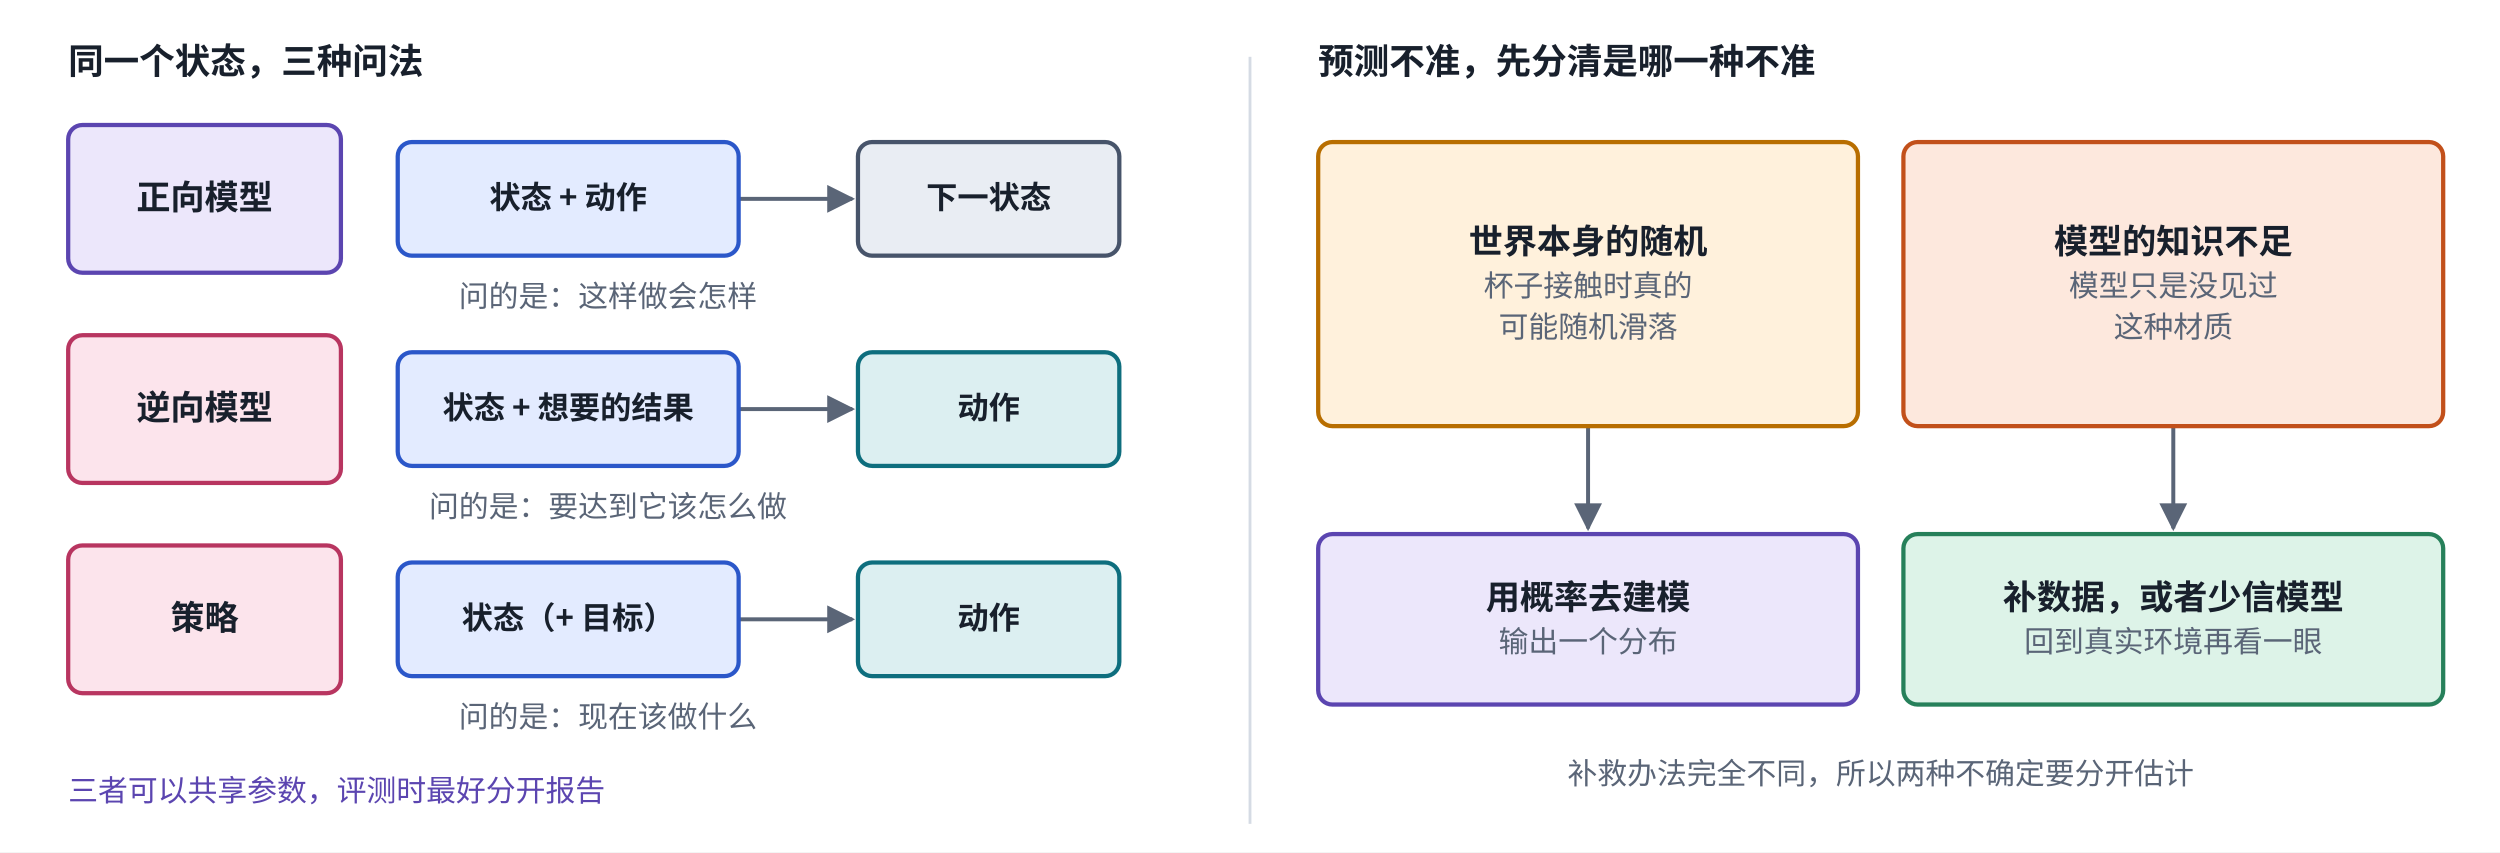
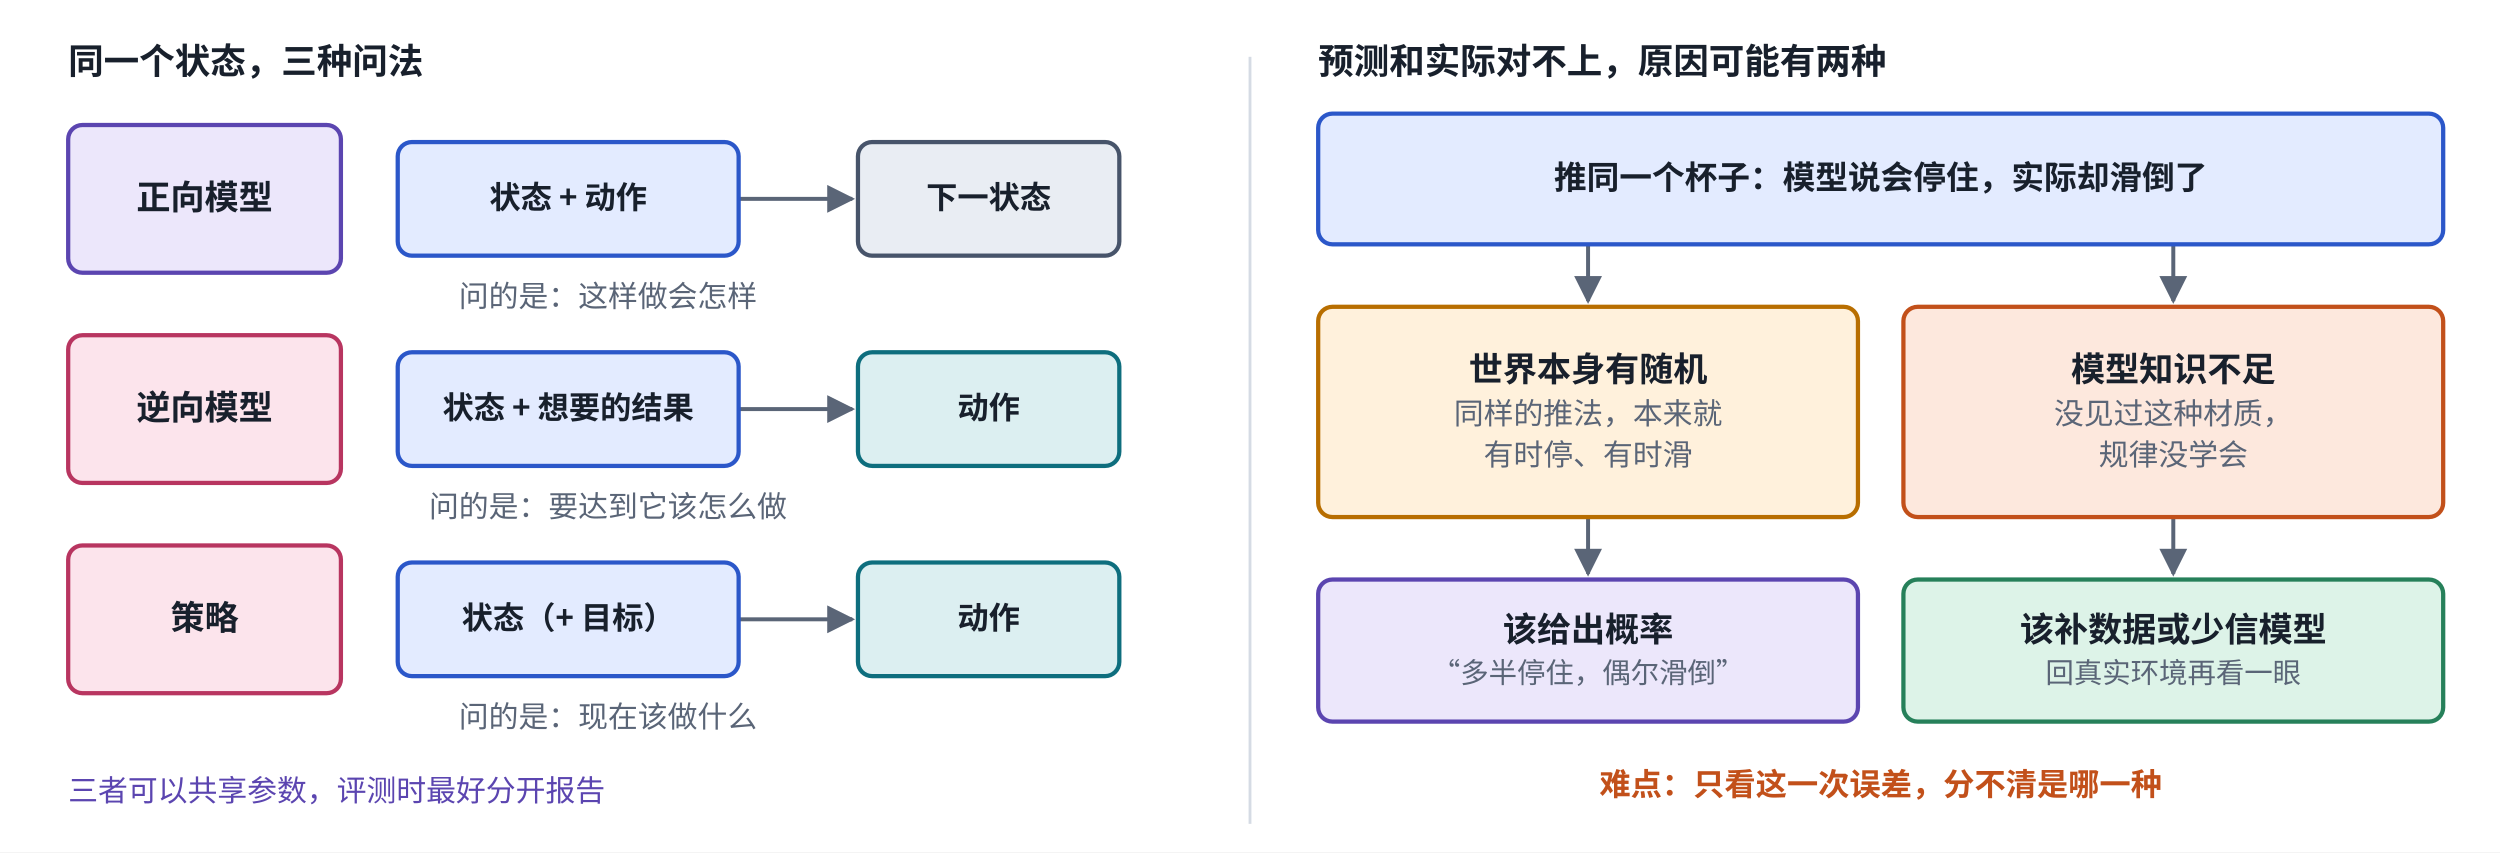
<svg xmlns="http://www.w3.org/2000/svg" viewBox="0 0 880 300" width="880" height="300" role="img" aria-label="三种模型与两种不确定">
  <defs>
    <marker id="ah-concepts" viewBox="0 0 10 10" refX="9" refY="5" markerWidth="7" markerHeight="7" orient="auto-start-reverse">
      <path d="M0,0 L10,5 L0,10 z" fill="#5A6577" />
    </marker>
  </defs>
  <rect x="0" y="0" width="880" height="300" fill="#ffffff" />
  <path d="M260,70 L300,70" fill="none" stroke="#5A6577" stroke-width="1.4" marker-end="url(#ah-concepts)" />
  <path d="M260,144 L300,144" fill="none" stroke="#5A6577" stroke-width="1.4" marker-end="url(#ah-concepts)" />
  <path d="M260,218 L300,218" fill="none" stroke="#5A6577" stroke-width="1.4" marker-end="url(#ah-concepts)" />
  <line x1="440" y1="20" x2="440" y2="290" stroke="#D5DBE4" stroke-width="1" />
-   <path d="M559,150 L559,186" fill="none" stroke="#5A6577" stroke-width="1.4" marker-end="url(#ah-concepts)" />
-   <path d="M765,150 L765,186" fill="none" stroke="#5A6577" stroke-width="1.4" marker-end="url(#ah-concepts)" />
+   <path d="M559,86 L559,106" fill="none" stroke="#5A6577" stroke-width="1.4" marker-end="url(#ah-concepts)" />
+   <path d="M765,86 L765,106" fill="none" stroke="#5A6577" stroke-width="1.4" marker-end="url(#ah-concepts)" />
+   <path d="M559,182 L559,202" fill="none" stroke="#5A6577" stroke-width="1.4" marker-end="url(#ah-concepts)" />
+   <path d="M765,182 L765,202" fill="none" stroke="#5A6577" stroke-width="1.4" marker-end="url(#ah-concepts)" />
  <rect x="24" y="44" width="96" height="52" rx="5" fill="#ECE7FB" stroke="#5B45B0" stroke-width="1.5" />
  <rect x="140" y="50" width="120" height="40" rx="5" fill="#E3EBFF" stroke="#2B57C9" stroke-width="1.5" />
  <rect x="302" y="50" width="92" height="40" rx="5" fill="#E9EDF3" stroke="#47546A" stroke-width="1.5" />
  <rect x="24" y="118" width="96" height="52" rx="5" fill="#FCE4EC" stroke="#B83560" stroke-width="1.5" />
  <rect x="140" y="124" width="120" height="40" rx="5" fill="#E3EBFF" stroke="#2B57C9" stroke-width="1.5" />
  <rect x="302" y="124" width="92" height="40" rx="5" fill="#DCEFF1" stroke="#0E6E7E" stroke-width="1.5" />
  <rect x="24" y="192" width="96" height="52" rx="5" fill="#FCE4EC" stroke="#B83560" stroke-width="1.5" />
  <rect x="140" y="198" width="120" height="40" rx="5" fill="#E3EBFF" stroke="#2B57C9" stroke-width="1.5" />
  <rect x="302" y="198" width="92" height="40" rx="5" fill="#DCEFF1" stroke="#0E6E7E" stroke-width="1.5" />
-   <rect x="464" y="50" width="190" height="100" rx="5" fill="#FFF1DC" stroke="#B86E00" stroke-width="1.5" />
-   <rect x="670" y="50" width="190" height="100" rx="5" fill="#FDE8DD" stroke="#C2501A" stroke-width="1.5" />
-   <rect x="464" y="188" width="190" height="60" rx="5" fill="#ECE7FB" stroke="#5B45B0" stroke-width="1.5" />
-   <rect x="670" y="188" width="190" height="60" rx="5" fill="#DDF3E8" stroke="#26805A" stroke-width="1.5" />
+   <rect x="464" y="40" width="396" height="46" rx="5" fill="#E3EBFF" stroke="#2B57C9" stroke-width="1.5" />
+   <rect x="464" y="108" width="190" height="74" rx="5" fill="#FFF1DC" stroke="#B86E00" stroke-width="1.5" />
+   <rect x="670" y="108" width="190" height="74" rx="5" fill="#FDE8DD" stroke="#C2501A" stroke-width="1.5" />
+   <rect x="464" y="204" width="190" height="50" rx="5" fill="#ECE7FB" stroke="#5B45B0" stroke-width="1.5" />
+   <rect x="670" y="204" width="190" height="50" rx="5" fill="#DDF3E8" stroke="#26805A" stroke-width="1.5" />
  <text x="24" y="26" text-anchor="start" font-size="12.5" font-weight="700" fill="#18202C" font-family="PingFang SC, Noto Sans CJK SC, Microsoft YaHei, sans-serif">同一个状态，三种问法</text>
  <text x="72" y="73.72" text-anchor="middle" font-size="12" font-weight="600" fill="#18202C" font-family="PingFang SC, Noto Sans CJK SC, Microsoft YaHei, sans-serif">正向模型</text>
  <text x="200" y="73.41" text-anchor="middle" font-size="11" font-weight="600" fill="#18202C" font-family="PingFang SC, Noto Sans CJK SC, Microsoft YaHei, sans-serif">状态 + 动作</text>
  <text x="348" y="73.41" text-anchor="middle" font-size="11" font-weight="600" fill="#18202C" font-family="PingFang SC, Noto Sans CJK SC, Microsoft YaHei, sans-serif">下一状态</text>
  <text x="214" y="108" text-anchor="middle" font-size="10.5" font-weight="400" fill="#5A6577" font-family="PingFang SC, Noto Sans CJK SC, Microsoft YaHei, sans-serif">问的是：这样做会怎样</text>
  <text x="72" y="147.72" text-anchor="middle" font-size="12" font-weight="600" fill="#18202C" font-family="PingFang SC, Noto Sans CJK SC, Microsoft YaHei, sans-serif">逆向模型</text>
  <text x="200" y="147.41" text-anchor="middle" font-size="11" font-weight="600" fill="#18202C" font-family="PingFang SC, Noto Sans CJK SC, Microsoft YaHei, sans-serif">状态 + 想要的结果</text>
  <text x="348" y="147.41" text-anchor="middle" font-size="11" font-weight="600" fill="#18202C" font-family="PingFang SC, Noto Sans CJK SC, Microsoft YaHei, sans-serif">动作</text>
  <text x="214" y="182" text-anchor="middle" font-size="10.5" font-weight="400" fill="#5A6577" font-family="PingFang SC, Noto Sans CJK SC, Microsoft YaHei, sans-serif">问的是：要达到它该怎么做</text>
  <text x="72" y="221.72" text-anchor="middle" font-size="12" font-weight="600" fill="#18202C" font-family="PingFang SC, Noto Sans CJK SC, Microsoft YaHei, sans-serif">策略</text>
  <text x="200" y="221.41" text-anchor="middle" font-size="11" font-weight="600" fill="#18202C" font-family="PingFang SC, Noto Sans CJK SC, Microsoft YaHei, sans-serif">状态（+ 目标）</text>
  <text x="348" y="221.41" text-anchor="middle" font-size="11" font-weight="600" fill="#18202C" font-family="PingFang SC, Noto Sans CJK SC, Microsoft YaHei, sans-serif">动作</text>
  <text x="214" y="256" text-anchor="middle" font-size="10.5" font-weight="400" fill="#5A6577" font-family="PingFang SC, Noto Sans CJK SC, Microsoft YaHei, sans-serif">问的是：现在该做什么</text>
  <text x="24" y="282" text-anchor="start" font-size="10.5" font-weight="500" fill="#5B45B0" font-family="PingFang SC, Noto Sans CJK SC, Microsoft YaHei, sans-serif">三者可以共享参数，评测时最好分开报告</text>
-   <text x="464" y="26" text-anchor="start" font-size="12.5" font-weight="700" fill="#18202C" font-family="PingFang SC, Noto Sans CJK SC, Microsoft YaHei, sans-serif">预测不准，先分清是哪一种不准</text>
-   <text x="559" y="89.23" text-anchor="middle" font-size="12" font-weight="600" fill="#18202C" font-family="PingFang SC, Noto Sans CJK SC, Microsoft YaHei, sans-serif">世界本身的随机</text>
-   <text x="559" y="104.29" text-anchor="middle" font-size="10.5" font-weight="400" fill="#5A6577" font-family="PingFang SC, Noto Sans CJK SC, Microsoft YaHei, sans-serif">杯子接触时真的</text>
-   <text x="559" y="118.78" text-anchor="middle" font-size="10.5" font-weight="400" fill="#5A6577" font-family="PingFang SC, Noto Sans CJK SC, Microsoft YaHei, sans-serif">可能随机滑落</text>
-   <text x="765" y="89.23" text-anchor="middle" font-size="12" font-weight="600" fill="#18202C" font-family="PingFang SC, Noto Sans CJK SC, Microsoft YaHei, sans-serif">模型的知识不足</text>
-   <text x="765" y="104.29" text-anchor="middle" font-size="10.5" font-weight="400" fill="#5A6577" font-family="PingFang SC, Noto Sans CJK SC, Microsoft YaHei, sans-serif">模型只是没见过</text>
-   <text x="765" y="118.78" text-anchor="middle" font-size="10.5" font-weight="400" fill="#5A6577" font-family="PingFang SC, Noto Sans CJK SC, Microsoft YaHei, sans-serif">这种材质</text>
-   <text x="559" y="214.475" text-anchor="middle" font-size="12" font-weight="600" fill="#18202C" font-family="PingFang SC, Noto Sans CJK SC, Microsoft YaHei, sans-serif">用概率去建模</text>
-   <text x="559" y="229.535" text-anchor="middle" font-size="10.5" font-weight="400" fill="#5A6577" font-family="PingFang SC, Noto Sans CJK SC, Microsoft YaHei, sans-serif">输出一个分布</text>
-   <text x="765" y="214.475" text-anchor="middle" font-size="12" font-weight="600" fill="#18202C" font-family="PingFang SC, Noto Sans CJK SC, Microsoft YaHei, sans-serif">补数据，或者少信模型</text>
-   <text x="765" y="229.535" text-anchor="middle" font-size="10.5" font-weight="400" fill="#5A6577" font-family="PingFang SC, Noto Sans CJK SC, Microsoft YaHei, sans-serif">回到真实环境再看一眼</text>
-   <text x="662" y="276" text-anchor="middle" font-size="10.5" font-weight="500" fill="#5A6577" font-family="PingFang SC, Noto Sans CJK SC, Microsoft YaHei, sans-serif">补救办法完全不同，所以两种不确定要分开估计</text>
+   <text x="464" y="26" text-anchor="start" font-size="12.5" font-weight="700" fill="#18202C" font-family="PingFang SC, Noto Sans CJK SC, Microsoft YaHei, sans-serif">预测和实际对不上，原因可能有两种</text>
+   <text x="662" y="66.565" text-anchor="middle" font-size="11.5" font-weight="600" fill="#18202C" font-family="PingFang SC, Noto Sans CJK SC, Microsoft YaHei, sans-serif">推同一个杯子：模型说会停住，实际却滑倒了</text>
+   <text x="559" y="134.23" text-anchor="middle" font-size="12" font-weight="600" fill="#18202C" font-family="PingFang SC, Noto Sans CJK SC, Microsoft YaHei, sans-serif">世界本身有随机</text>
+   <text x="559" y="149.29" text-anchor="middle" font-size="10.5" font-weight="400" fill="#5A6577" font-family="PingFang SC, Noto Sans CJK SC, Microsoft YaHei, sans-serif">同样的推法，本来就</text>
+   <text x="559" y="163.78" text-anchor="middle" font-size="10.5" font-weight="400" fill="#5A6577" font-family="PingFang SC, Noto Sans CJK SC, Microsoft YaHei, sans-serif">有时停、有时滑</text>
+   <text x="765" y="134.23" text-anchor="middle" font-size="12" font-weight="600" fill="#18202C" font-family="PingFang SC, Noto Sans CJK SC, Microsoft YaHei, sans-serif">模型知识不足</text>
+   <text x="765" y="149.29" text-anchor="middle" font-size="10.5" font-weight="400" fill="#5A6577" font-family="PingFang SC, Noto Sans CJK SC, Microsoft YaHei, sans-serif">没见过这种材质，</text>
+   <text x="765" y="163.78" text-anchor="middle" font-size="10.5" font-weight="400" fill="#5A6577" font-family="PingFang SC, Noto Sans CJK SC, Microsoft YaHei, sans-serif">规律没学会</text>
+   <text x="559" y="225.82" text-anchor="middle" font-size="12" font-weight="600" fill="#18202C" font-family="PingFang SC, Noto Sans CJK SC, Microsoft YaHei, sans-serif">该给出概率</text>
+   <text x="559" y="240.38" text-anchor="middle" font-size="10" font-weight="400" fill="#5A6577" font-family="PingFang SC, Noto Sans CJK SC, Microsoft YaHei, sans-serif">“多半停住，偶尔滑倒”</text>
+   <text x="765" y="225.82" text-anchor="middle" font-size="12" font-weight="600" fill="#18202C" font-family="PingFang SC, Noto Sans CJK SC, Microsoft YaHei, sans-serif">该补数据或少信模型</text>
+   <text x="765" y="240.38" text-anchor="middle" font-size="10" font-weight="400" fill="#5A6577" font-family="PingFang SC, Noto Sans CJK SC, Microsoft YaHei, sans-serif">回真实环境再看一眼</text>
+   <text x="662" y="280" text-anchor="middle" font-size="11" font-weight="700" fill="#C2501A" font-family="PingFang SC, Noto Sans CJK SC, Microsoft YaHei, sans-serif">难点：只看这一次误差，分不清是哪一种</text>
</svg>
